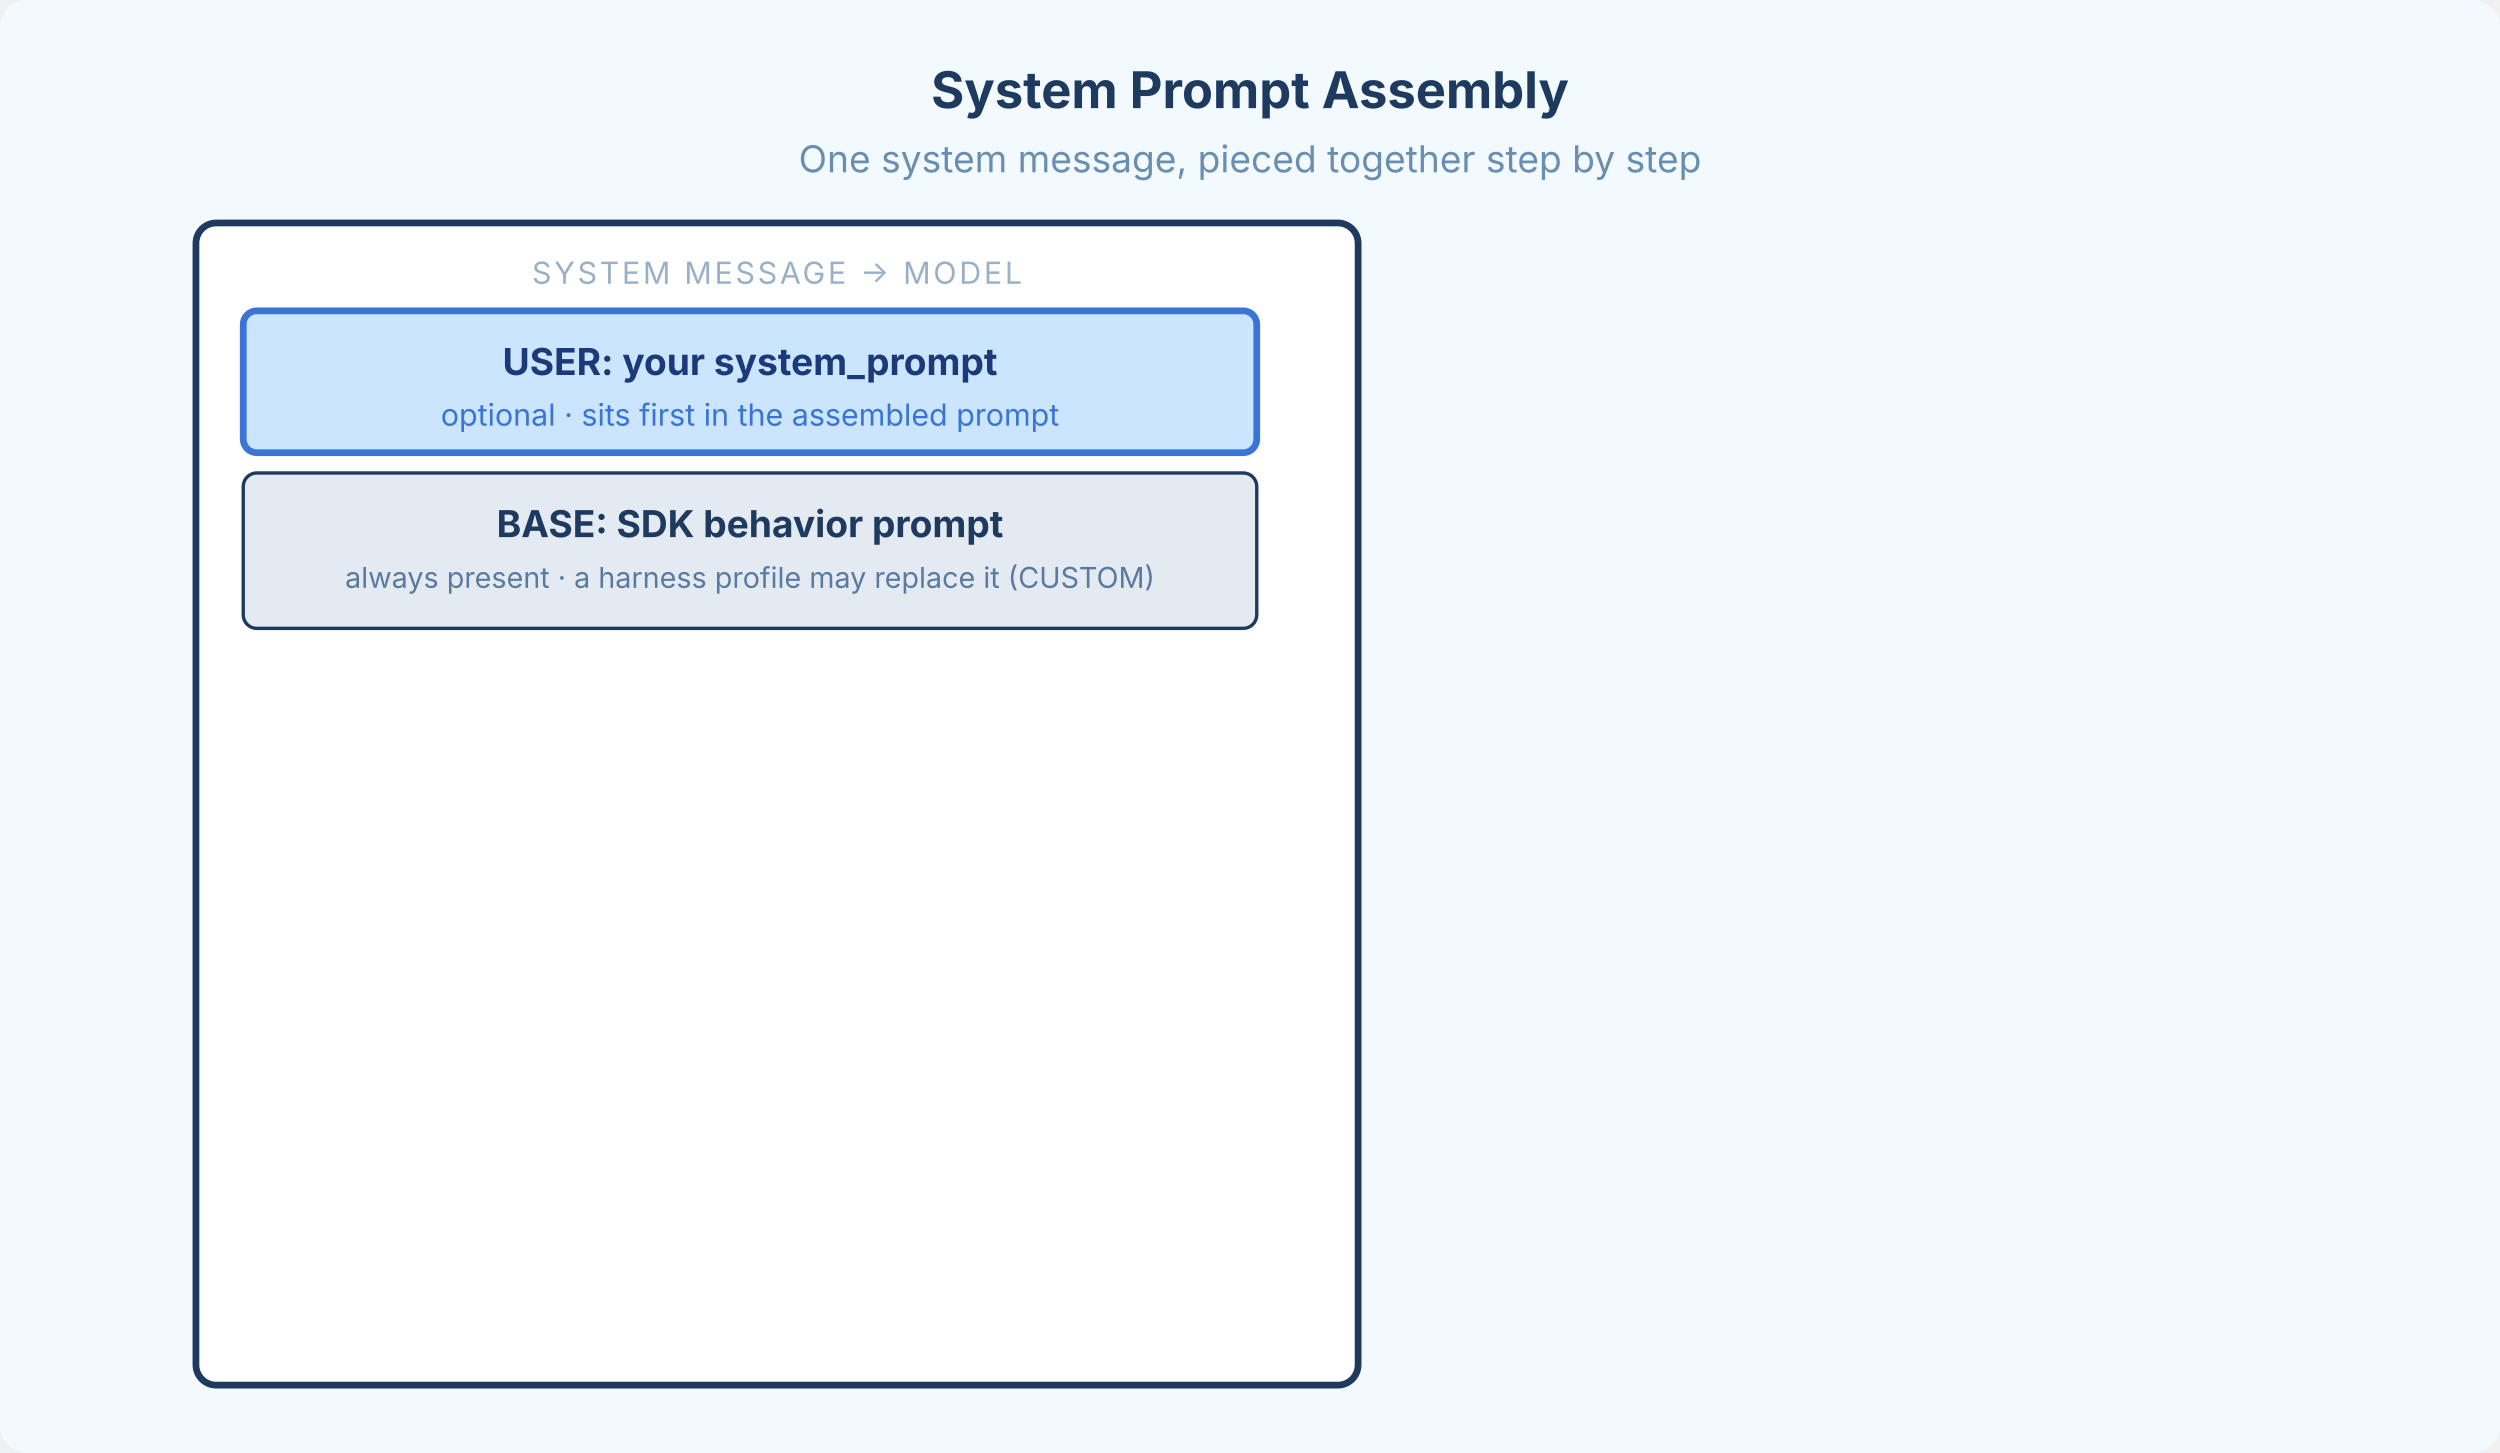
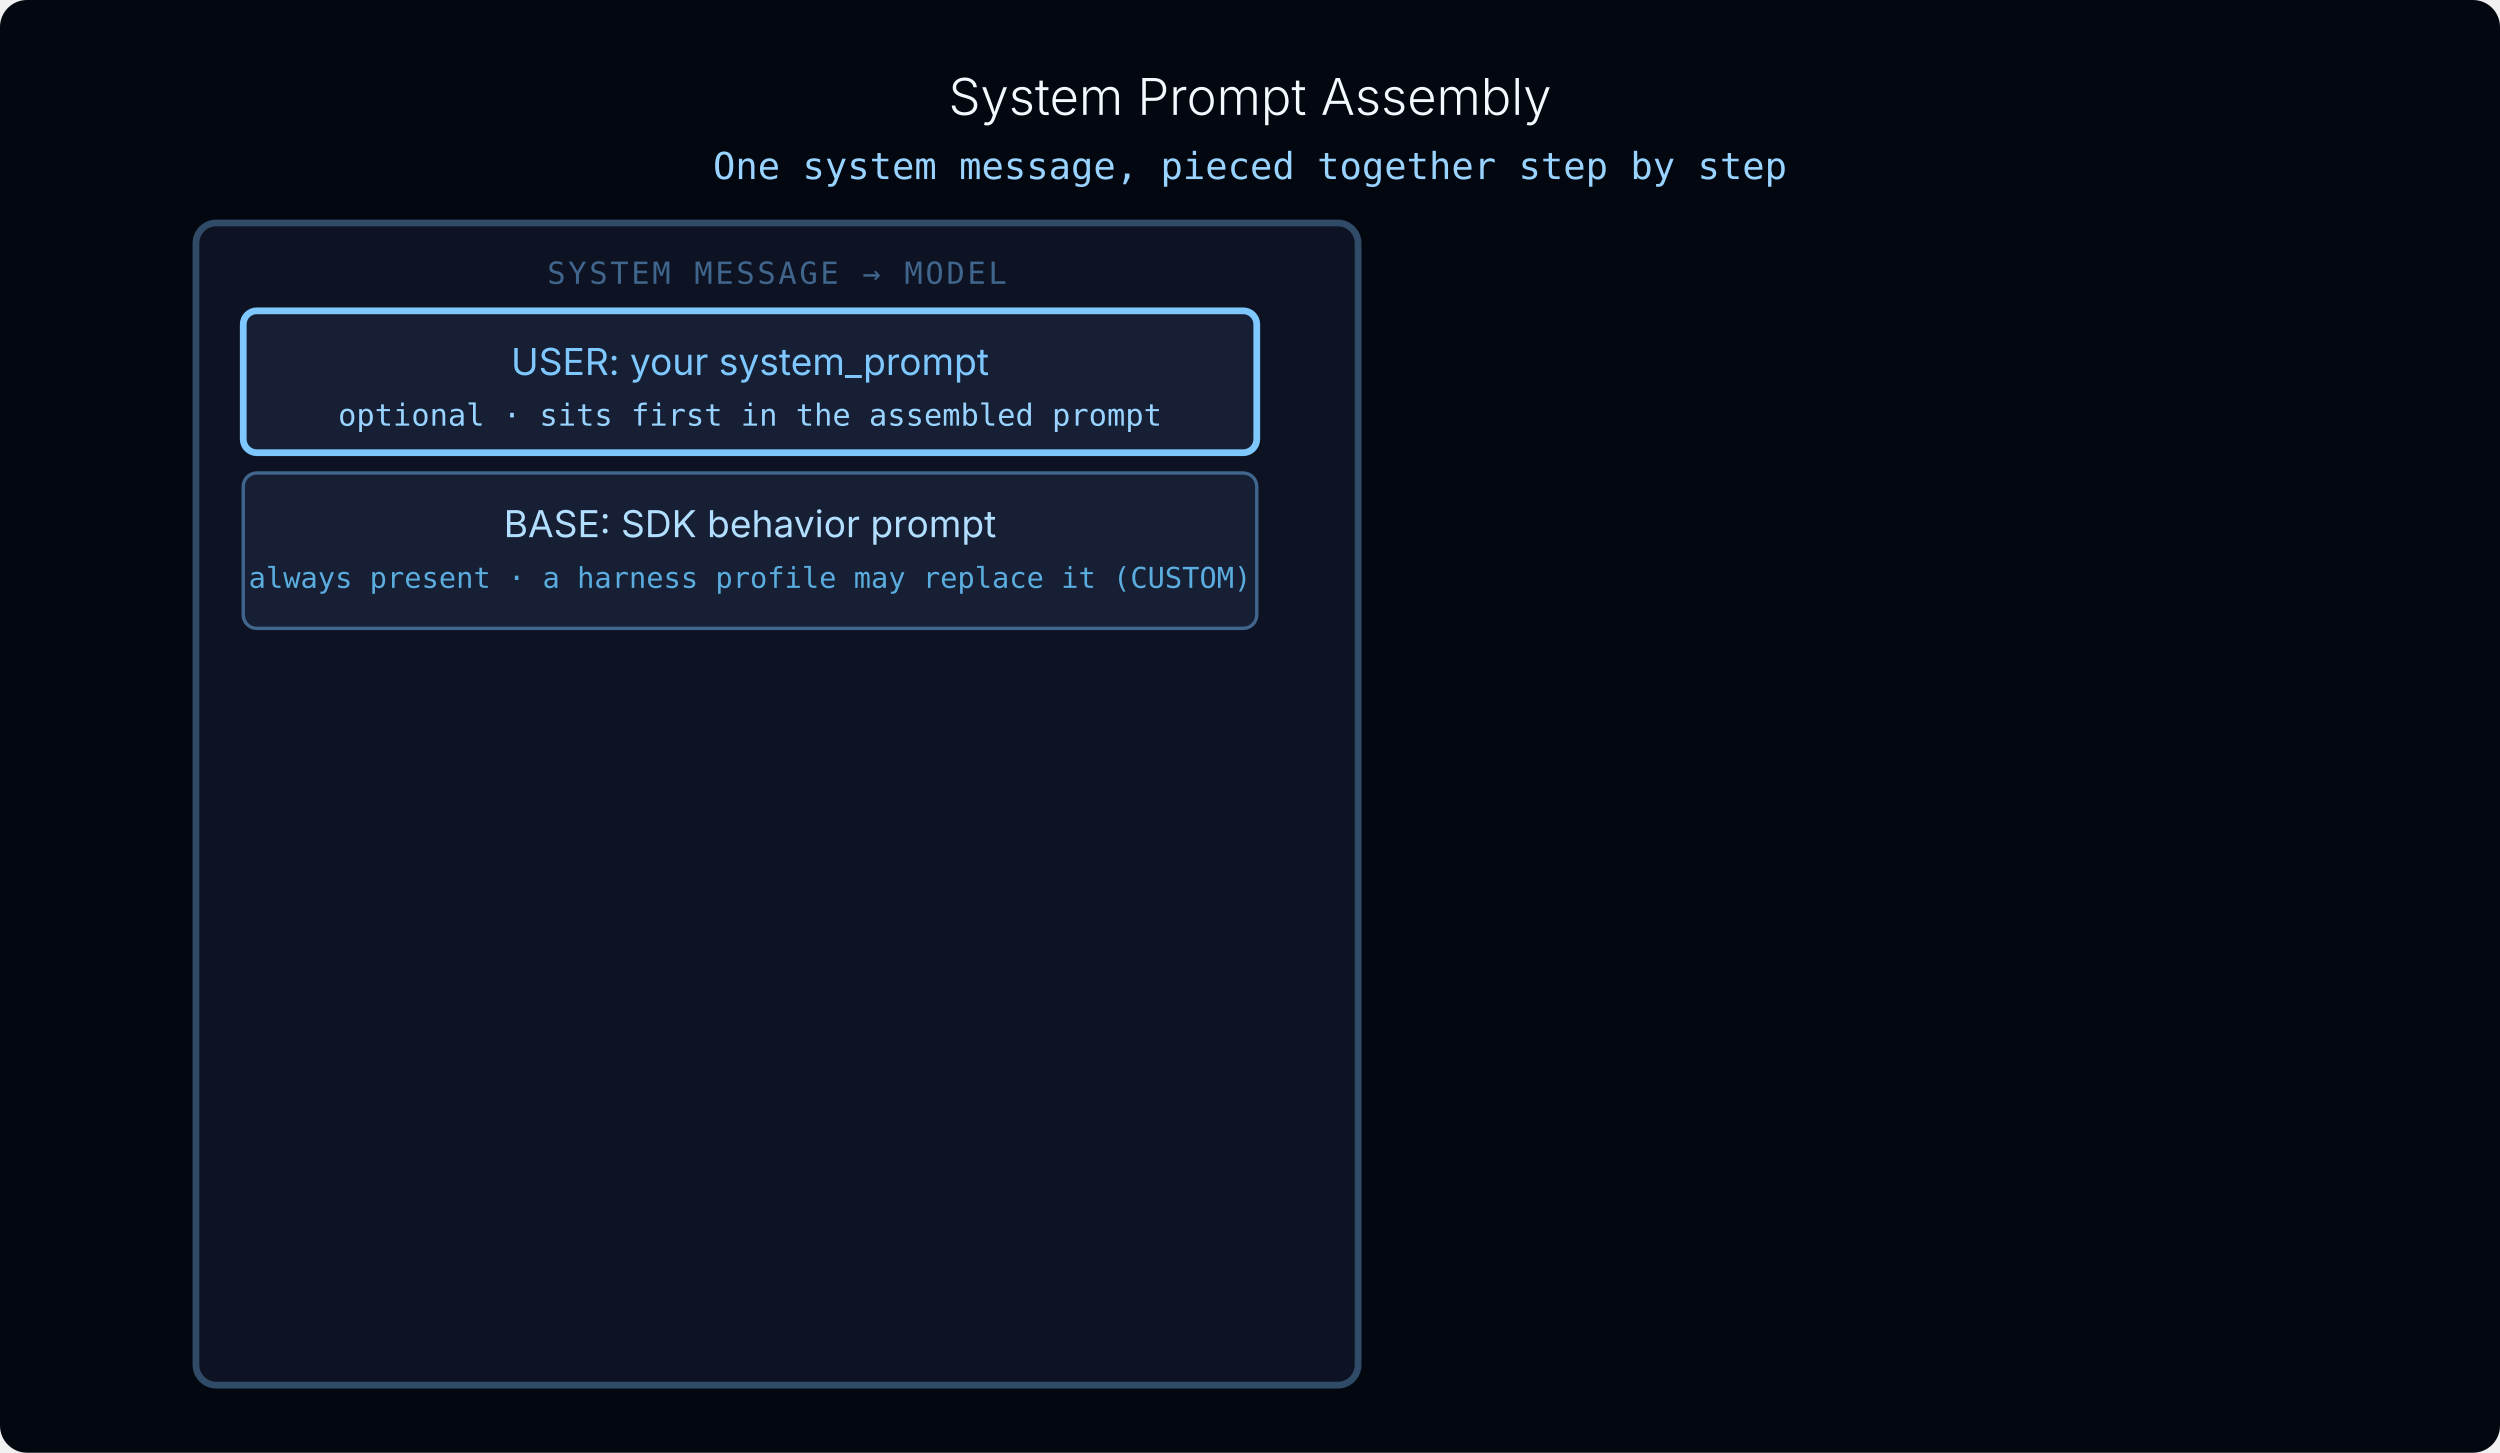
- <svg xmlns="http://www.w3.org/2000/svg" width="740" height="430" font-family="-apple-system, BlinkMacSystemFont, 'Segoe UI', sans-serif">
-   <rect width="740" height="430" fill="#F2FAFF" rx="8" />
-   <text x="370" y="32" text-anchor="middle" font-size="15" font-weight="700" fill="#1E3A5F">System Prompt Assembly</text>
-   <text x="370" y="51" text-anchor="middle" font-size="11" fill="#6A8EB0">One system message, pieced together step by step</text>
-   <rect x="58" y="66" width="344" height="344" rx="6" fill="white" stroke="#1E3A5F" stroke-width="2" />
-   <text x="230" y="84" text-anchor="middle" font-size="9" fill="#9AB0C8" letter-spacing="0.8">SYSTEM MESSAGE  →  MODEL</text>
-   <rect x="72" y="92" width="300" height="42" rx="4" fill="#CCE5FF" stroke="#3A74D4" stroke-width="2" />
-   <text x="222" y="111" text-anchor="middle" font-size="11" font-weight="700" fill="#1A3A7A">USER: your system_prompt</text>
-   <text x="222" y="126" text-anchor="middle" font-size="9" fill="#3A74D4">optional · sits first in the assembled prompt</text>
-   <rect x="72" y="140" width="300" height="46" rx="4" fill="#E3EAF2" stroke="#1E3A5F" stroke-width="1" />
-   <text x="222" y="159" text-anchor="middle" font-size="11" font-weight="700" fill="#1E3A5F">BASE: SDK behavior prompt</text>
-   <text x="222" y="174" text-anchor="middle" font-size="8.5" fill="#5A7A9F">always present · a harness profile may replace it (CUSTOM)</text>
+ <svg xmlns="http://www.w3.org/2000/svg" width="740" height="430" font-family="'Inter', -apple-system, BlinkMacSystemFont, 'Segoe UI', sans-serif">
+   <rect width="740" height="430" fill="#030710" rx="8" />
+   <text x="370" y="34" text-anchor="middle" font-size="15" font-weight="300" fill="#F2FAFF">System Prompt Assembly</text>
+   <text x="370" y="53" text-anchor="middle" font-size="11" fill="#99D3FF" font-family="'IBM Plex Mono', ui-monospace, SFMono-Regular, Menlo, Consolas, monospace">One system message, pieced together step by step</text>
+   <rect x="58" y="66" width="344" height="344" rx="6" fill="#0D1322" stroke="#2F4B68" stroke-width="2" />
+   <text x="230" y="84" text-anchor="middle" font-size="9" fill="#40668D" letter-spacing="0.8" font-family="'IBM Plex Mono', ui-monospace, SFMono-Regular, Menlo, Consolas, monospace">SYSTEM MESSAGE  →  MODEL</text>
+   <rect x="72" y="92" width="300" height="42" rx="4" fill="#161F34" stroke="#7FC8FF" stroke-width="2" />
+   <text x="222" y="111" text-anchor="middle" font-size="11" font-weight="400" fill="#7FC8FF">USER: your system_prompt</text>
+   <text x="222" y="126" text-anchor="middle" font-size="9" fill="#99D3FF" font-family="'IBM Plex Mono', ui-monospace, SFMono-Regular, Menlo, Consolas, monospace">optional · sits first in the assembled prompt</text>
+   <rect x="72" y="140" width="300" height="46" rx="4" fill="#161F34" stroke="#40668D" stroke-width="1" />
+   <text x="222" y="159" text-anchor="middle" font-size="11" font-weight="400" fill="#B2DEFF">BASE: SDK behavior prompt</text>
+   <text x="222" y="174" text-anchor="middle" font-size="8.5" fill="#5BADDF" font-family="'IBM Plex Mono', ui-monospace, SFMono-Regular, Menlo, Consolas, monospace">always present · a harness profile may replace it (CUSTOM)</text>
</svg>
